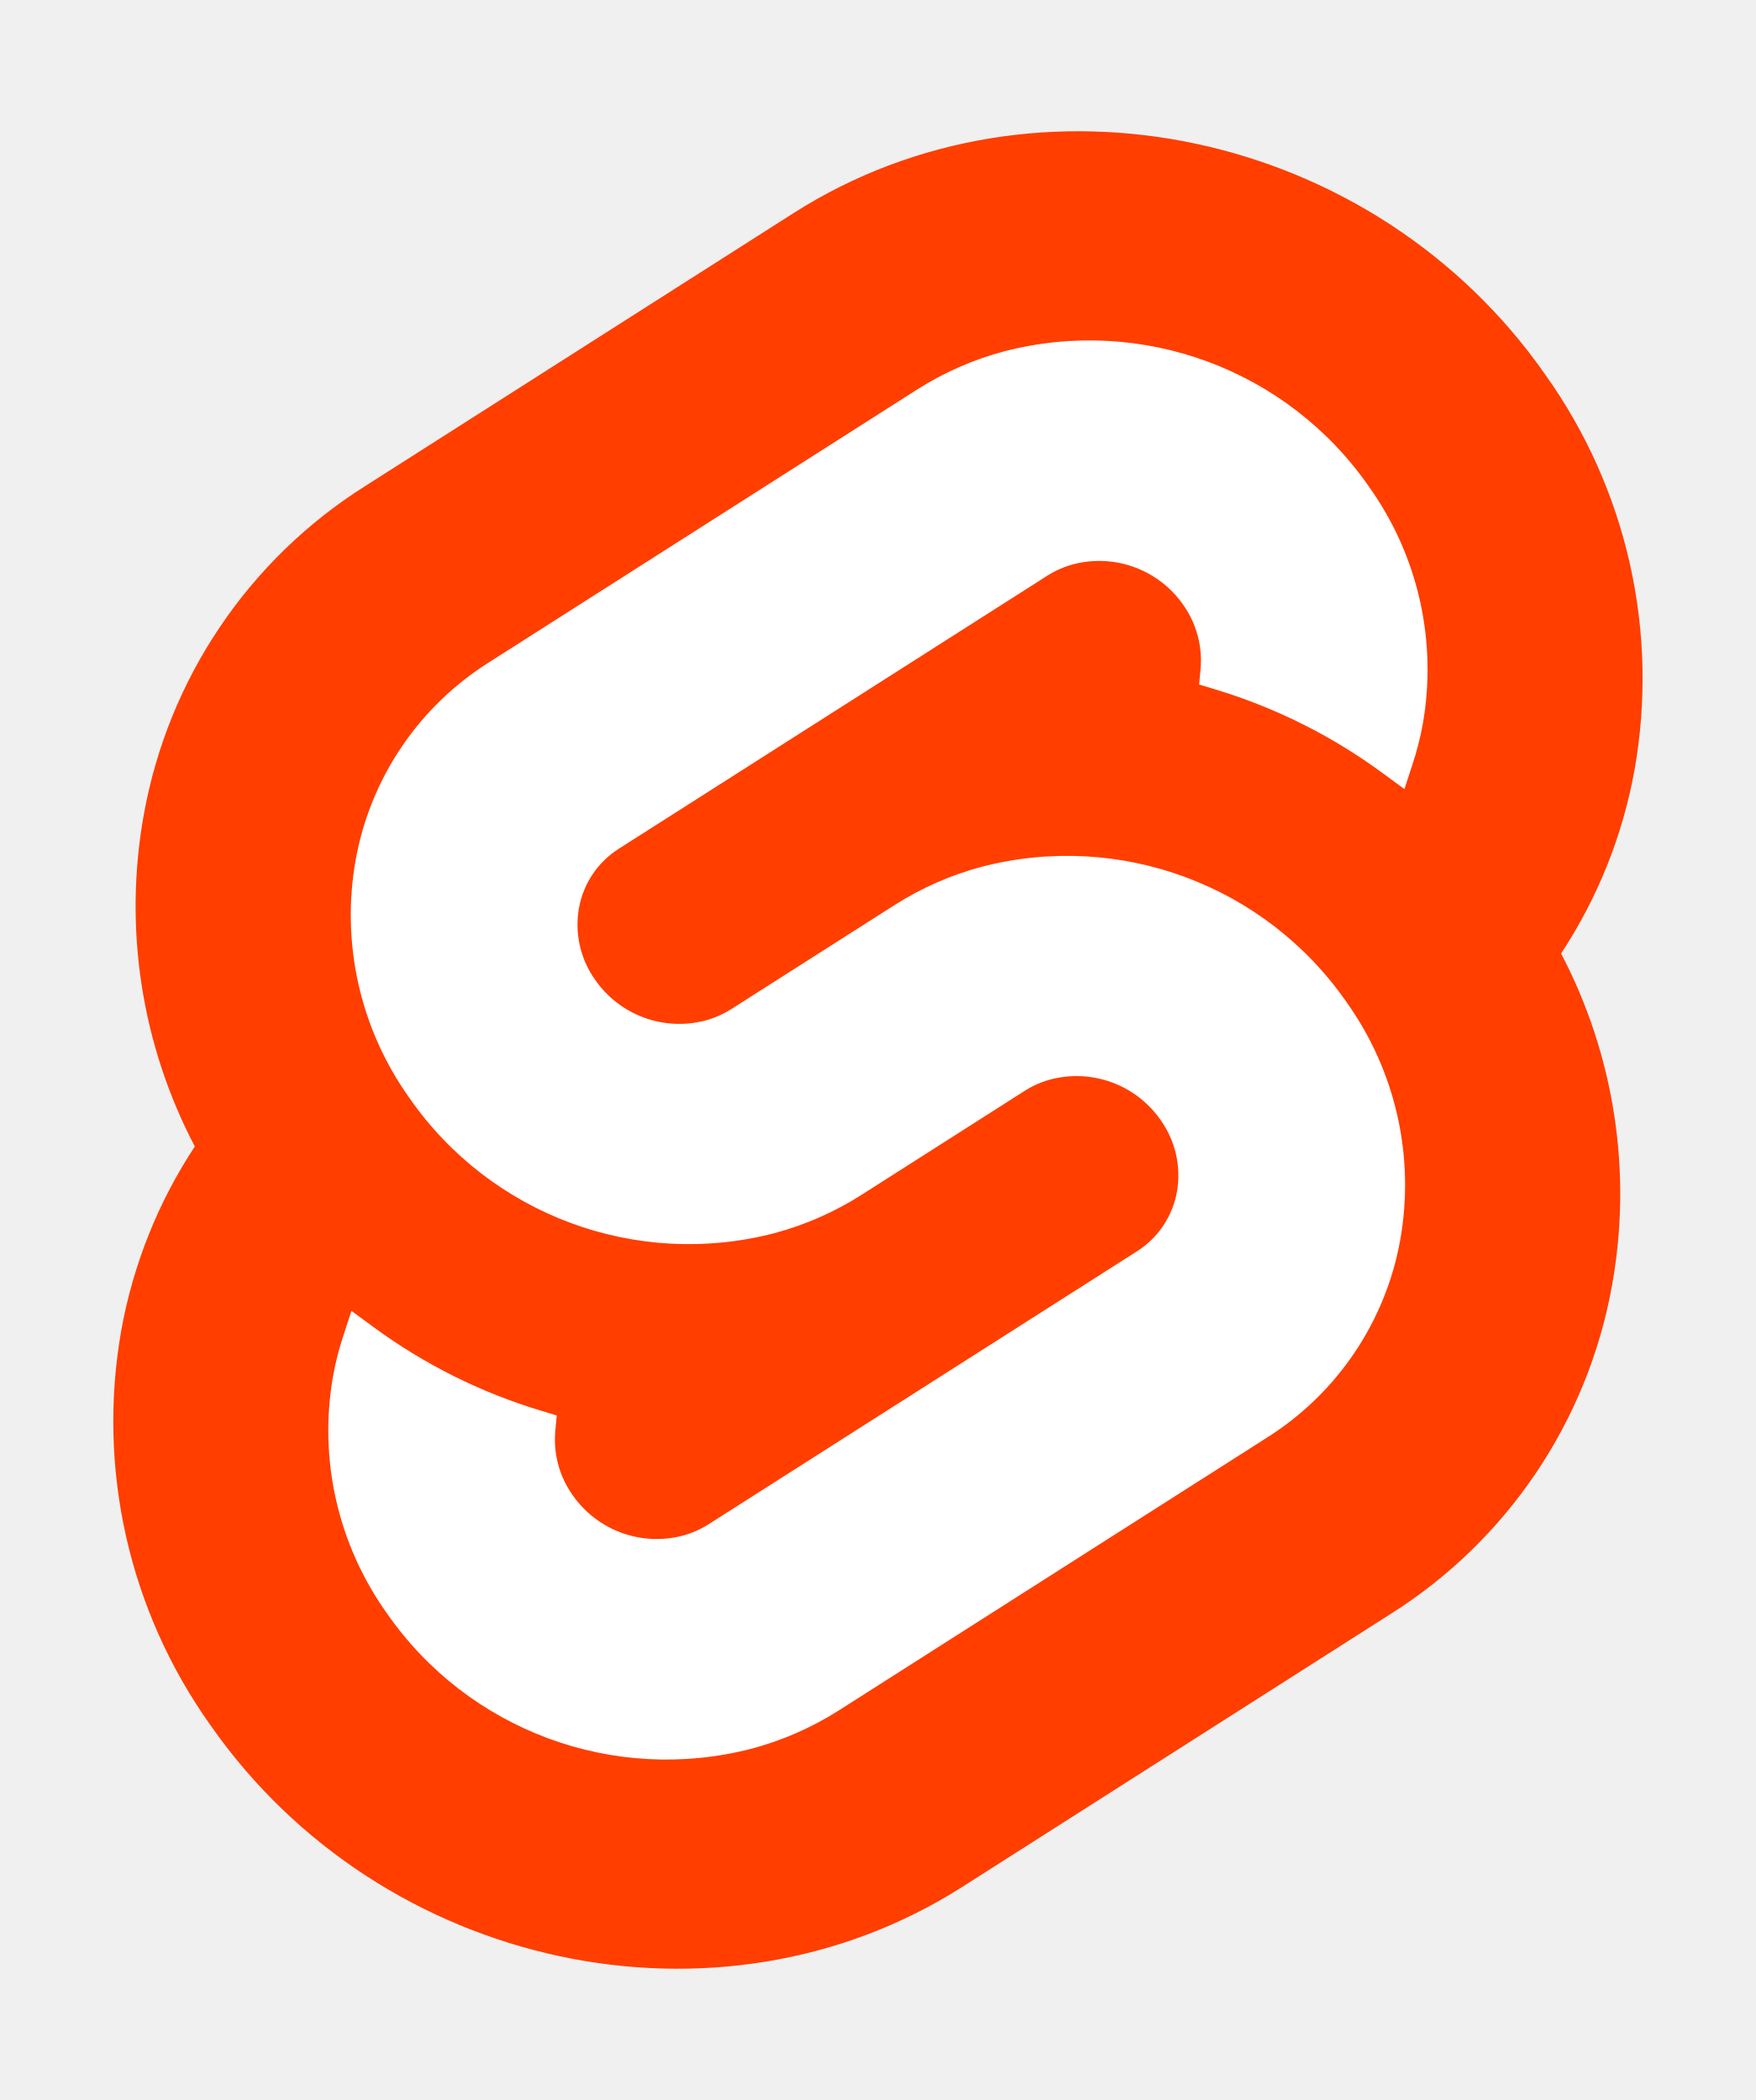
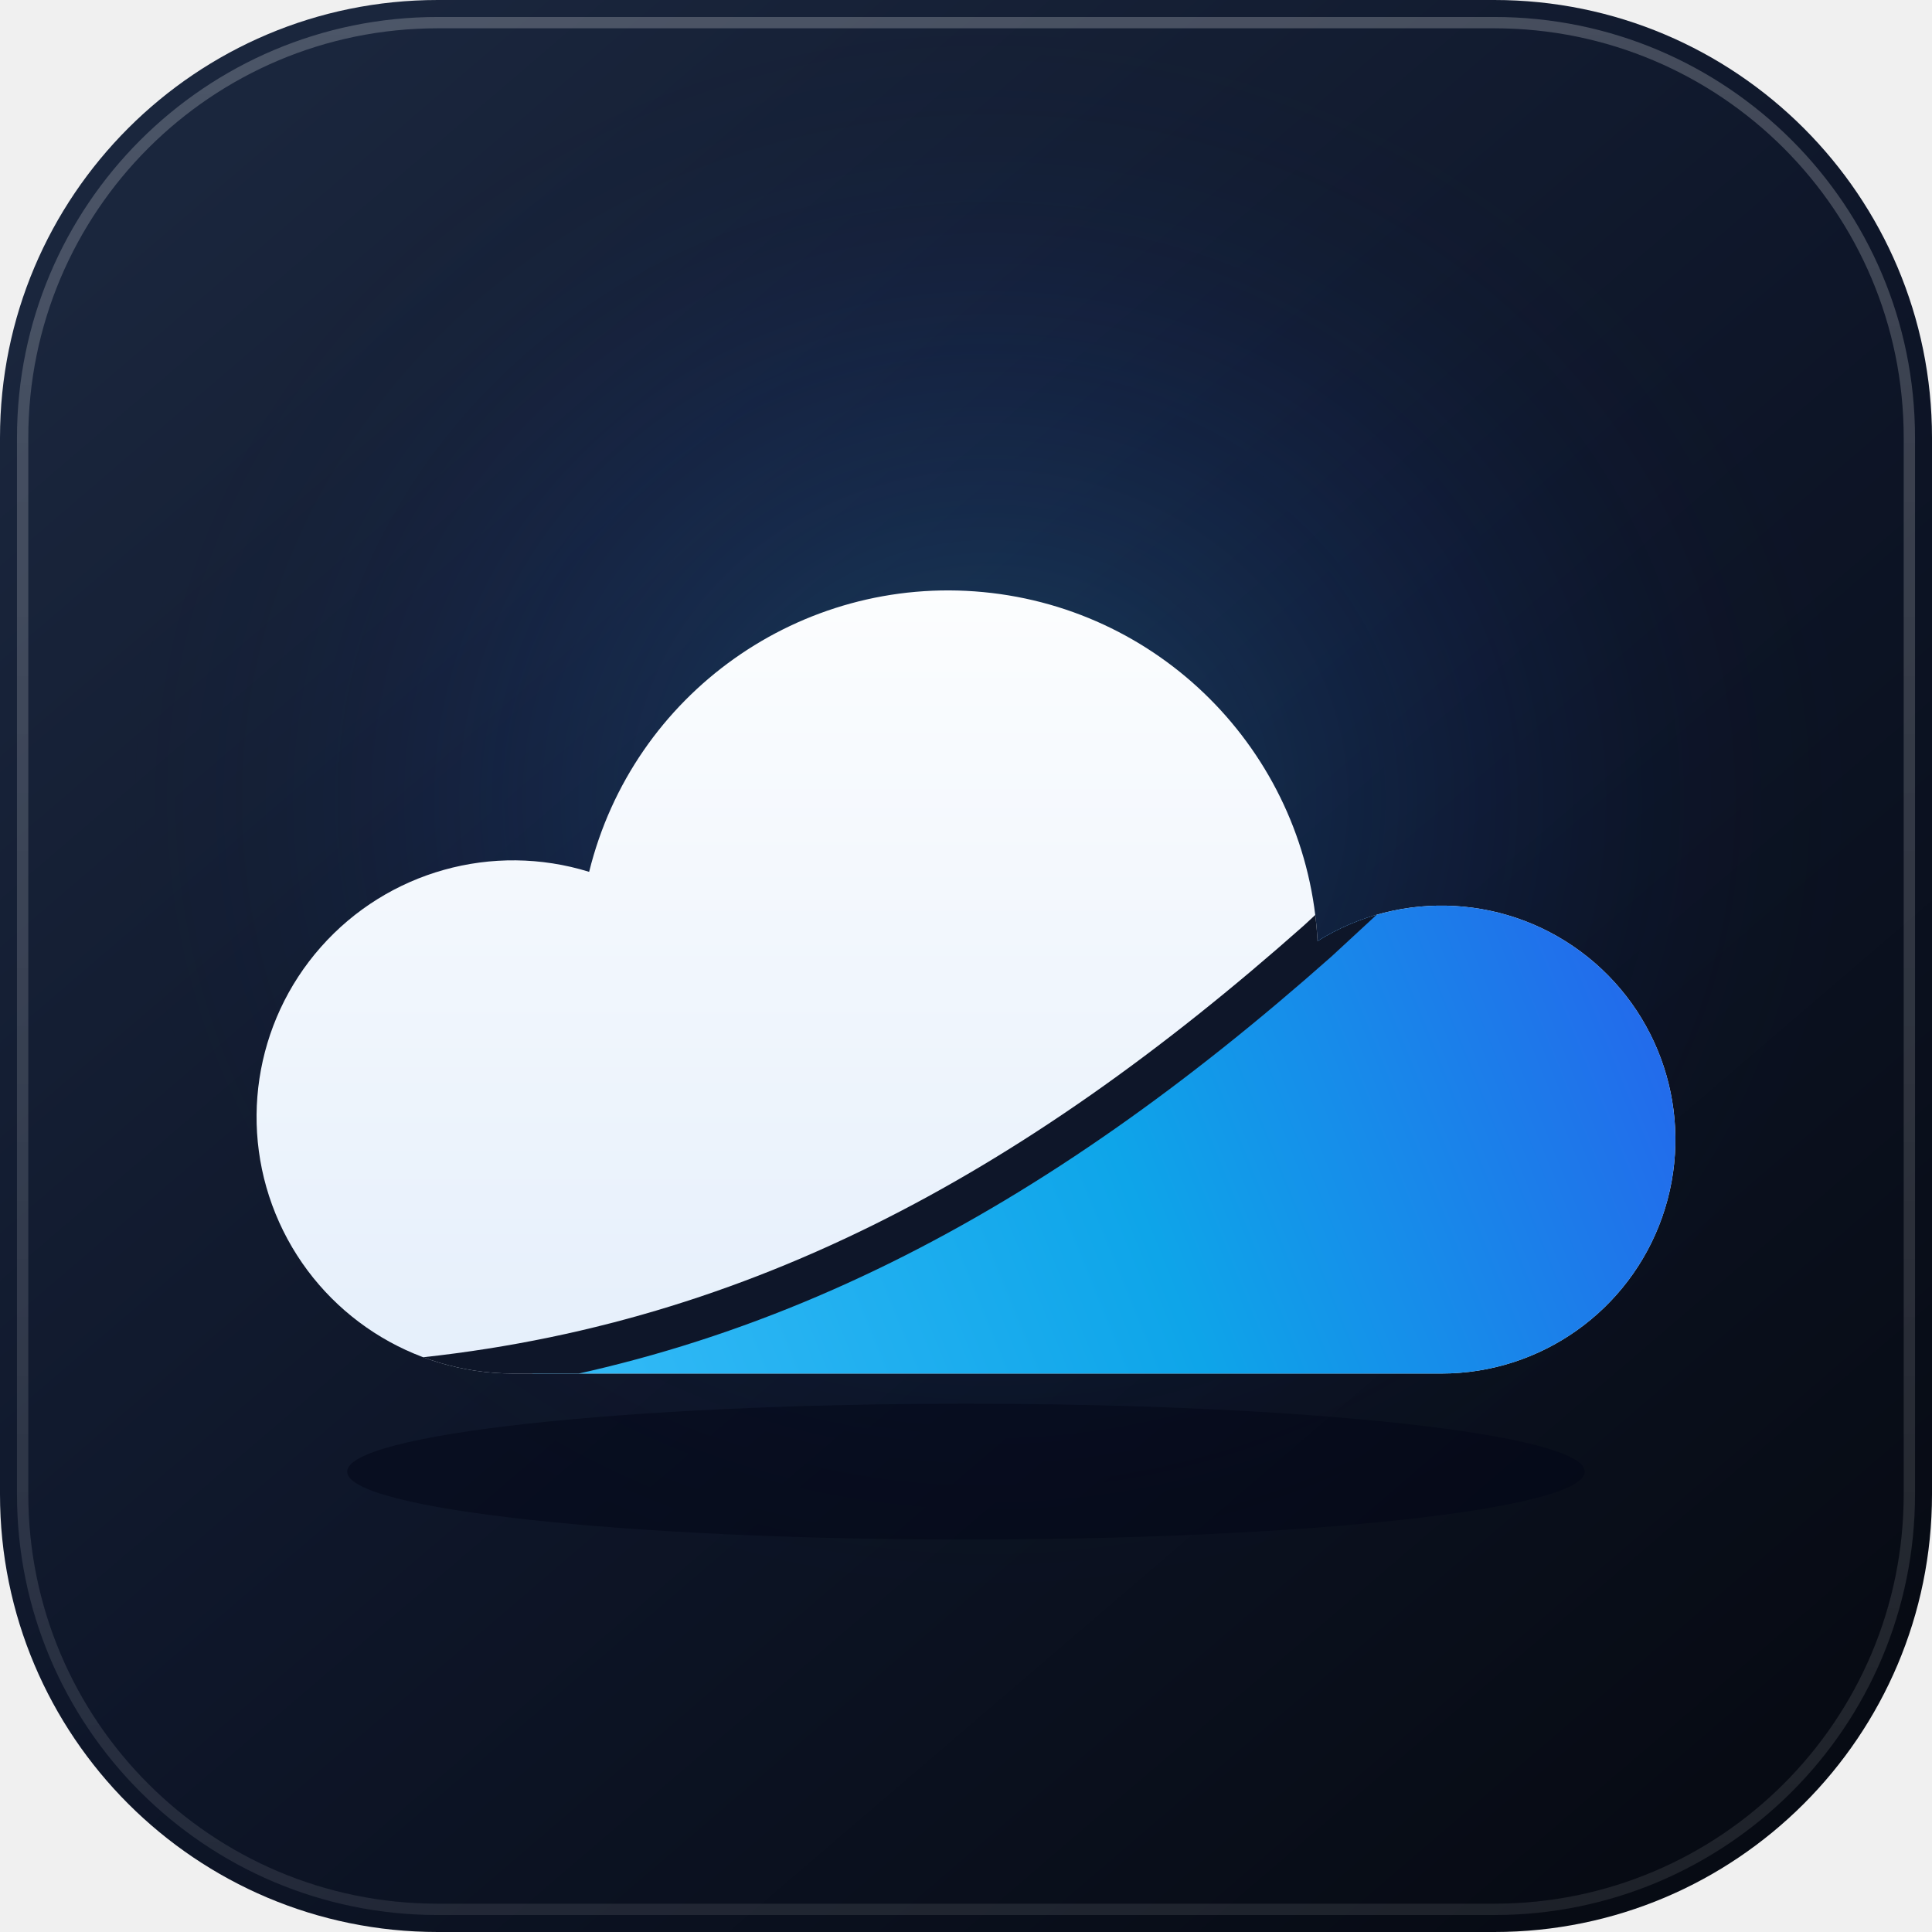
- <svg xmlns="http://www.w3.org/2000/svg" width="107" height="128" viewBox="0 0 107 128">
-   <path d="M94.157 22.819c-10.4-14.885-30.94-19.297-45.792-9.835L22.282 29.608A29.92 29.92 0 0 0 8.764 49.65a31.5 31.5 0 0 0 3.108 20.231 30 30 0 0 0-4.477 11.183 31.9 31.9 0 0 0 5.448 24.116c10.402 14.887 30.942 19.297 45.791 9.835l26.083-16.624A29.92 29.92 0 0 0 98.235 78.35a31.53 31.53 0 0 0-3.105-20.232 30 30 0 0 0 4.474-11.182 31.88 31.88 0 0 0-5.447-24.116" style="fill:#ff3e00" />
-   <path d="M45.817 106.582a20.72 20.72 0 0 1-22.237-8.243 19.17 19.17 0 0 1-3.277-14.503 18 18 0 0 1 .624-2.435l.49-1.498 1.337.981a33.6 33.6 0 0 0 10.203 5.098l.97.294-.09.968a5.85 5.85 0 0 0 1.052 3.878 6.24 6.24 0 0 0 6.695 2.485 5.8 5.8 0 0 0 1.603-.704L69.27 76.28a5.43 5.43 0 0 0 2.45-3.631 5.8 5.8 0 0 0-.987-4.371 6.24 6.24 0 0 0-6.698-2.487 5.7 5.7 0 0 0-1.6.704l-9.953 6.345a19 19 0 0 1-5.296 2.326 20.72 20.72 0 0 1-22.237-8.243 19.17 19.17 0 0 1-3.277-14.502 17.99 17.99 0 0 1 8.13-12.052l26.081-16.623a19 19 0 0 1 5.3-2.329 20.72 20.72 0 0 1 22.237 8.243 19.17 19.17 0 0 1 3.277 14.503 18 18 0 0 1-.624 2.435l-.49 1.498-1.337-.98a33.6 33.6 0 0 0-10.203-5.1l-.97-.294.09-.968a5.86 5.86 0 0 0-1.052-3.878 6.24 6.24 0 0 0-6.696-2.485 5.8 5.8 0 0 0-1.602.704L37.73 51.72a5.42 5.42 0 0 0-2.449 3.63 5.79 5.79 0 0 0 .986 4.372 6.24 6.24 0 0 0 6.698 2.486 5.8 5.8 0 0 0 1.602-.704l9.952-6.342a19 19 0 0 1 5.295-2.328 20.72 20.72 0 0 1 22.237 8.242 19.17 19.17 0 0 1 3.277 14.503 18 18 0 0 1-8.13 12.053l-26.081 16.622a19 19 0 0 1-5.3 2.328" style="fill:#fff" />
+ <svg xmlns="http://www.w3.org/2000/svg" width="512" height="512" viewBox="0 0 512 512" fill="none">
+   <defs>
+     <linearGradient id="bg" x1="64" y1="32" x2="448" y2="480" gradientUnits="userSpaceOnUse">
+       <stop offset="0%" stop-color="#1A263D" />
+       <stop offset="52%" stop-color="#0E1629" />
+       <stop offset="100%" stop-color="#070B14" />
+     </linearGradient>
+     <radialGradient id="glow" cx="0" cy="0" r="1" gradientUnits="userSpaceOnUse" gradientTransform="translate(262 212) rotate(90) scale(220 240)">
+       <stop offset="0%" stop-color="#38BDF8" stop-opacity="0.24" />
+       <stop offset="60%" stop-color="#2563EB" stop-opacity="0.07" />
+       <stop offset="100%" stop-color="#070B14" stop-opacity="0" />
+     </radialGradient>
+     <linearGradient id="rim" x1="256" y1="0" x2="256" y2="512" gradientUnits="userSpaceOnUse">
+       <stop offset="0%" stop-color="#FFFFFF" stop-opacity="0.22" />
+       <stop offset="100%" stop-color="#FFFFFF" stop-opacity="0.09" />
+     </linearGradient>
+     <linearGradient id="cloudWhite" x1="256" y1="128" x2="256" y2="364" gradientUnits="userSpaceOnUse">
+       <stop offset="0%" stop-color="#FFFFFF" />
+       <stop offset="100%" stop-color="#E5EFFB" />
+     </linearGradient>
+     <linearGradient id="leanAccent" x1="128" y1="364" x2="444" y2="236" gradientUnits="userSpaceOnUse">
+       <stop offset="0%" stop-color="#38BDF8" />
+       <stop offset="52%" stop-color="#0EA5E9" />
+       <stop offset="100%" stop-color="#2563EB" />
+     </linearGradient>
+     <clipPath id="cloudClip">
+       <path d="M 136 364 A 68 68 0 1 1 156.13 231.05 A 98 98 0 0 1 349.16 249.41 A 62 62 0 1 1 382 364 Z" />
+     </clipPath>
+   </defs>
+   <rect width="512" height="512" rx="116" fill="url(#bg)" />
+   <rect width="512" height="512" rx="116" fill="url(#glow)" />
+   <rect x="6" y="6" width="500" height="500" rx="110" stroke="url(#rim)" stroke-width="3" />
+   <ellipse cx="256" cy="390" rx="164" ry="18" fill="#020617" opacity="0.52" />
+   <g clip-path="url(#cloudClip)">
+     <path d="M 136 364 A 68 68 0 1 1 156.13 231.05 A 98 98 0 0 1 349.16 249.41 A 62 62 0 1 1 382 364 Z" fill="url(#cloudWhite)" />
+     <path d="M 106 368 C 200 362 276 320 349.16 249.41 L 372 226 L 456 226 L 456 376 L 106 376 Z" fill="url(#leanAccent)" />
+     <path d="M 104 366 C 198 358 274 316 349.16 249.41 L 368 232" stroke="#0E1629" stroke-width="11" stroke-linecap="round" fill="none" />
+   </g>
</svg>
